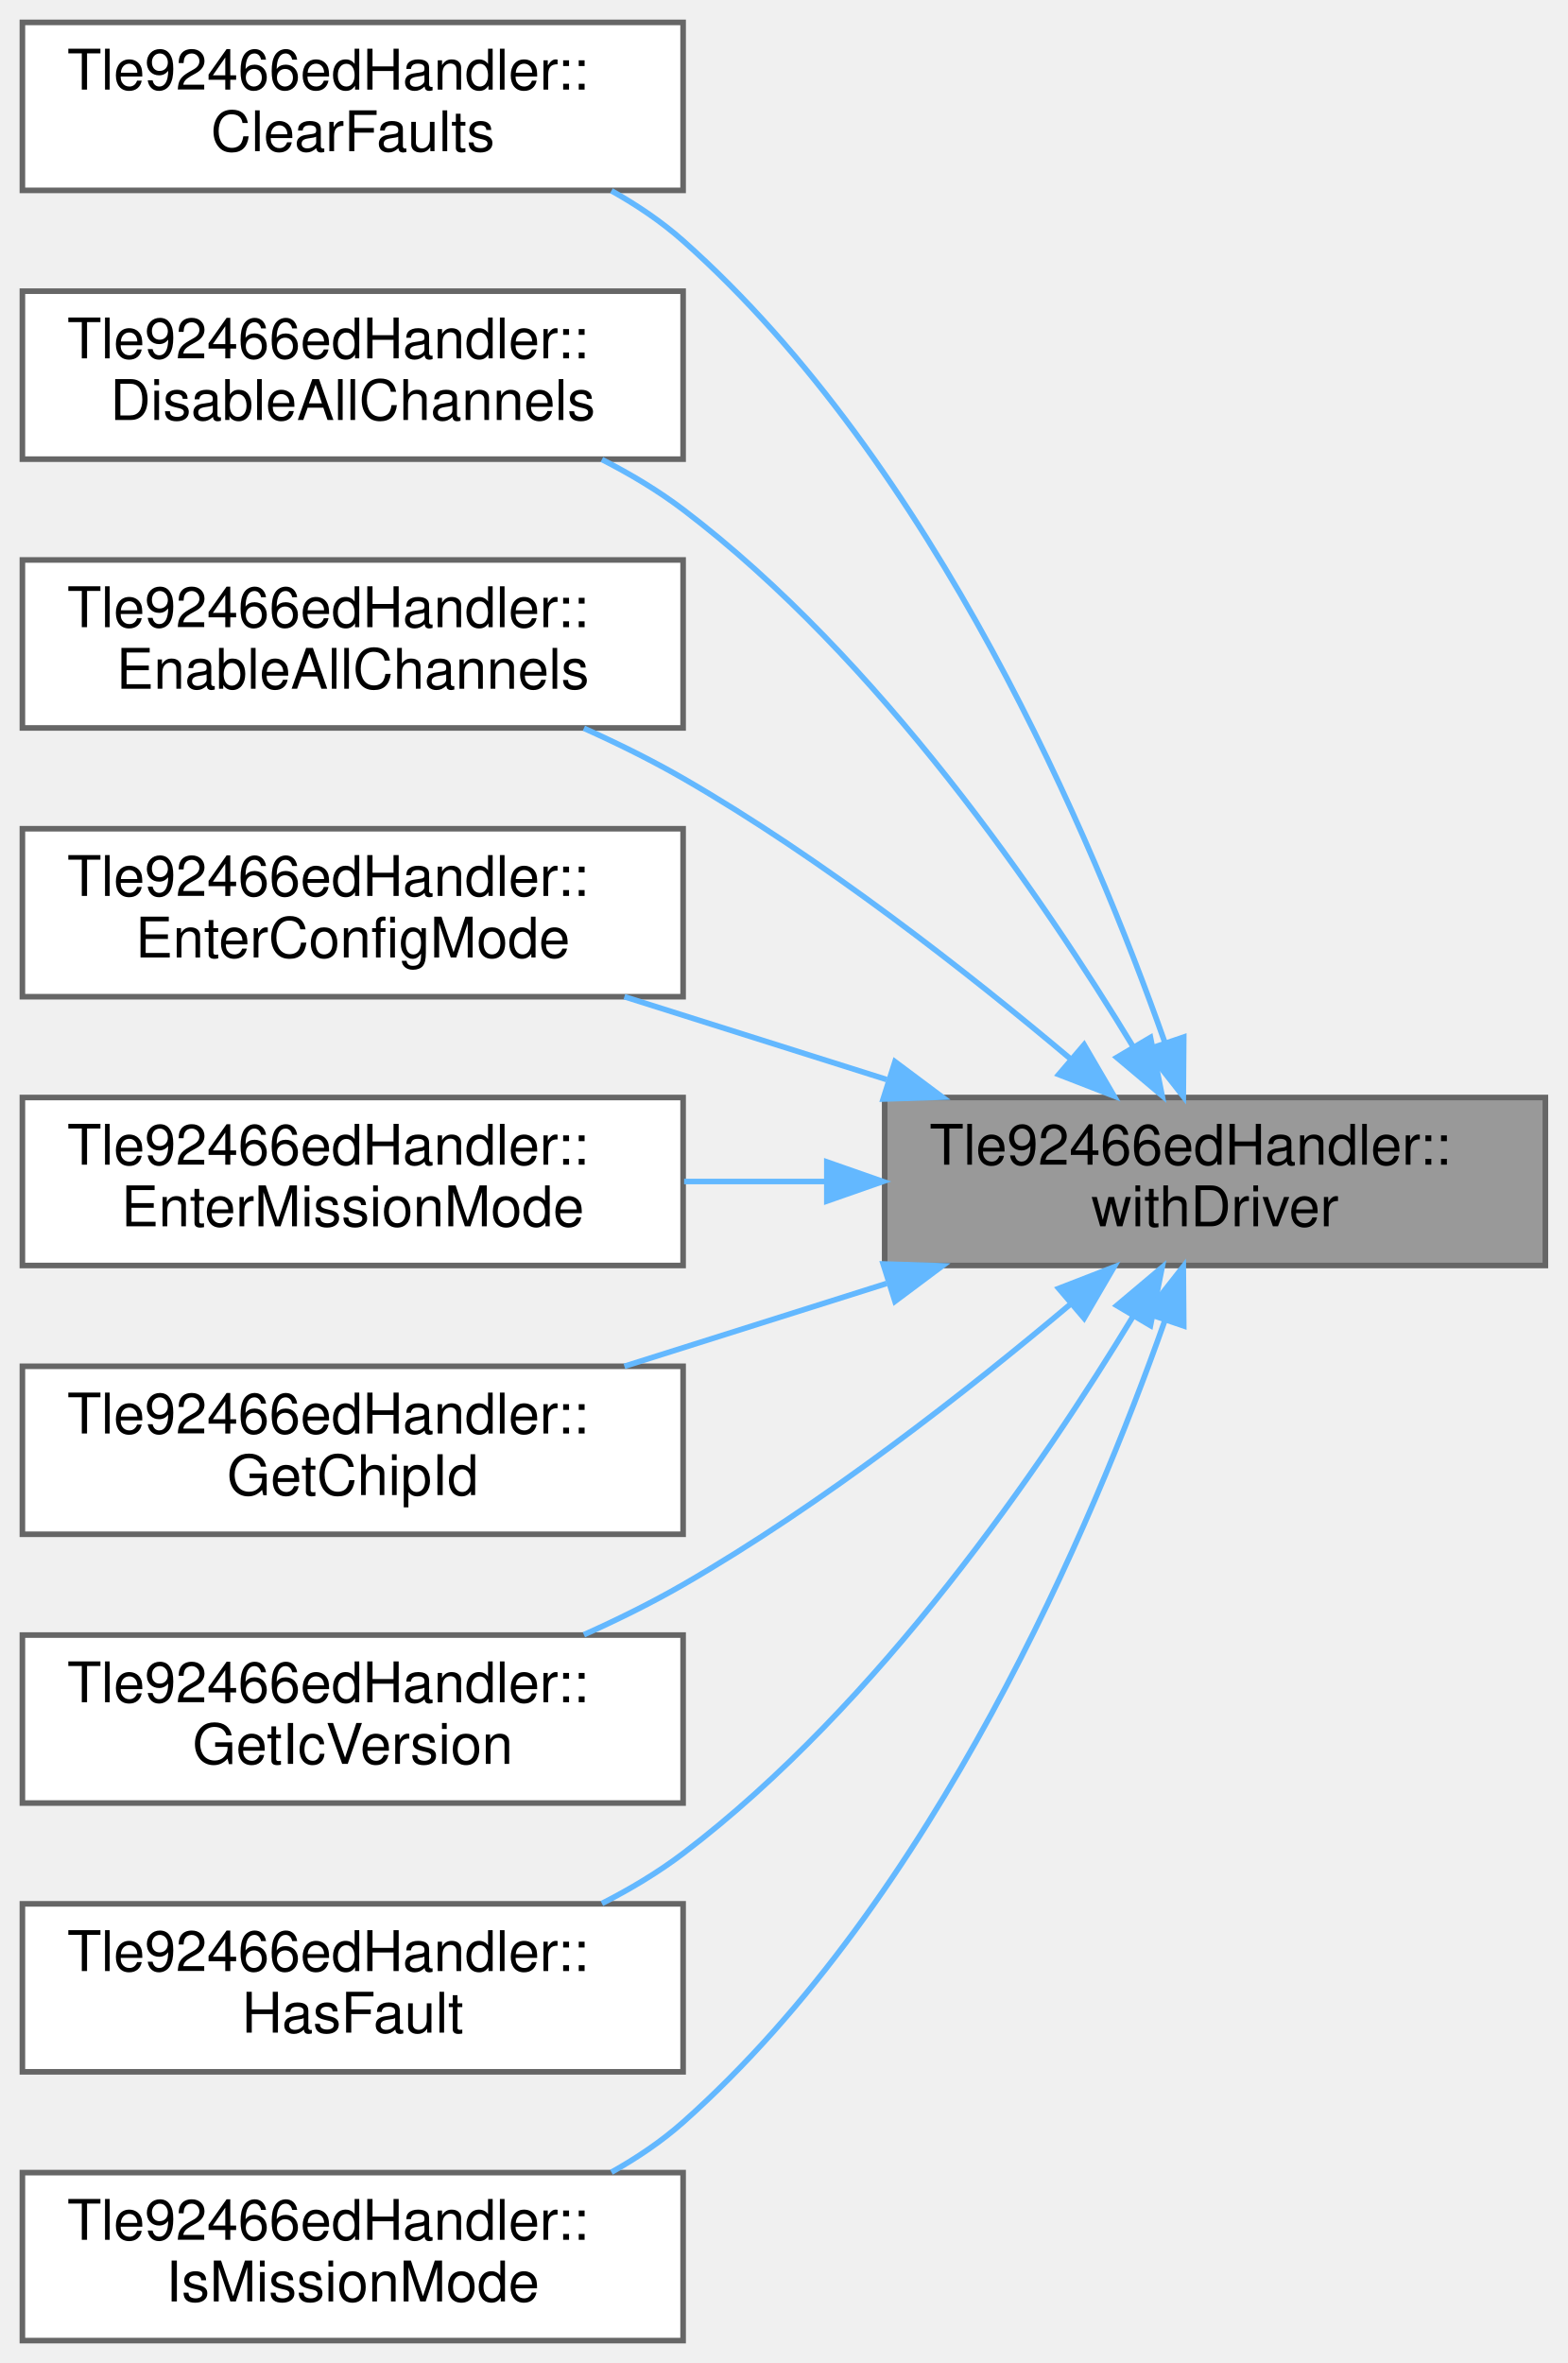
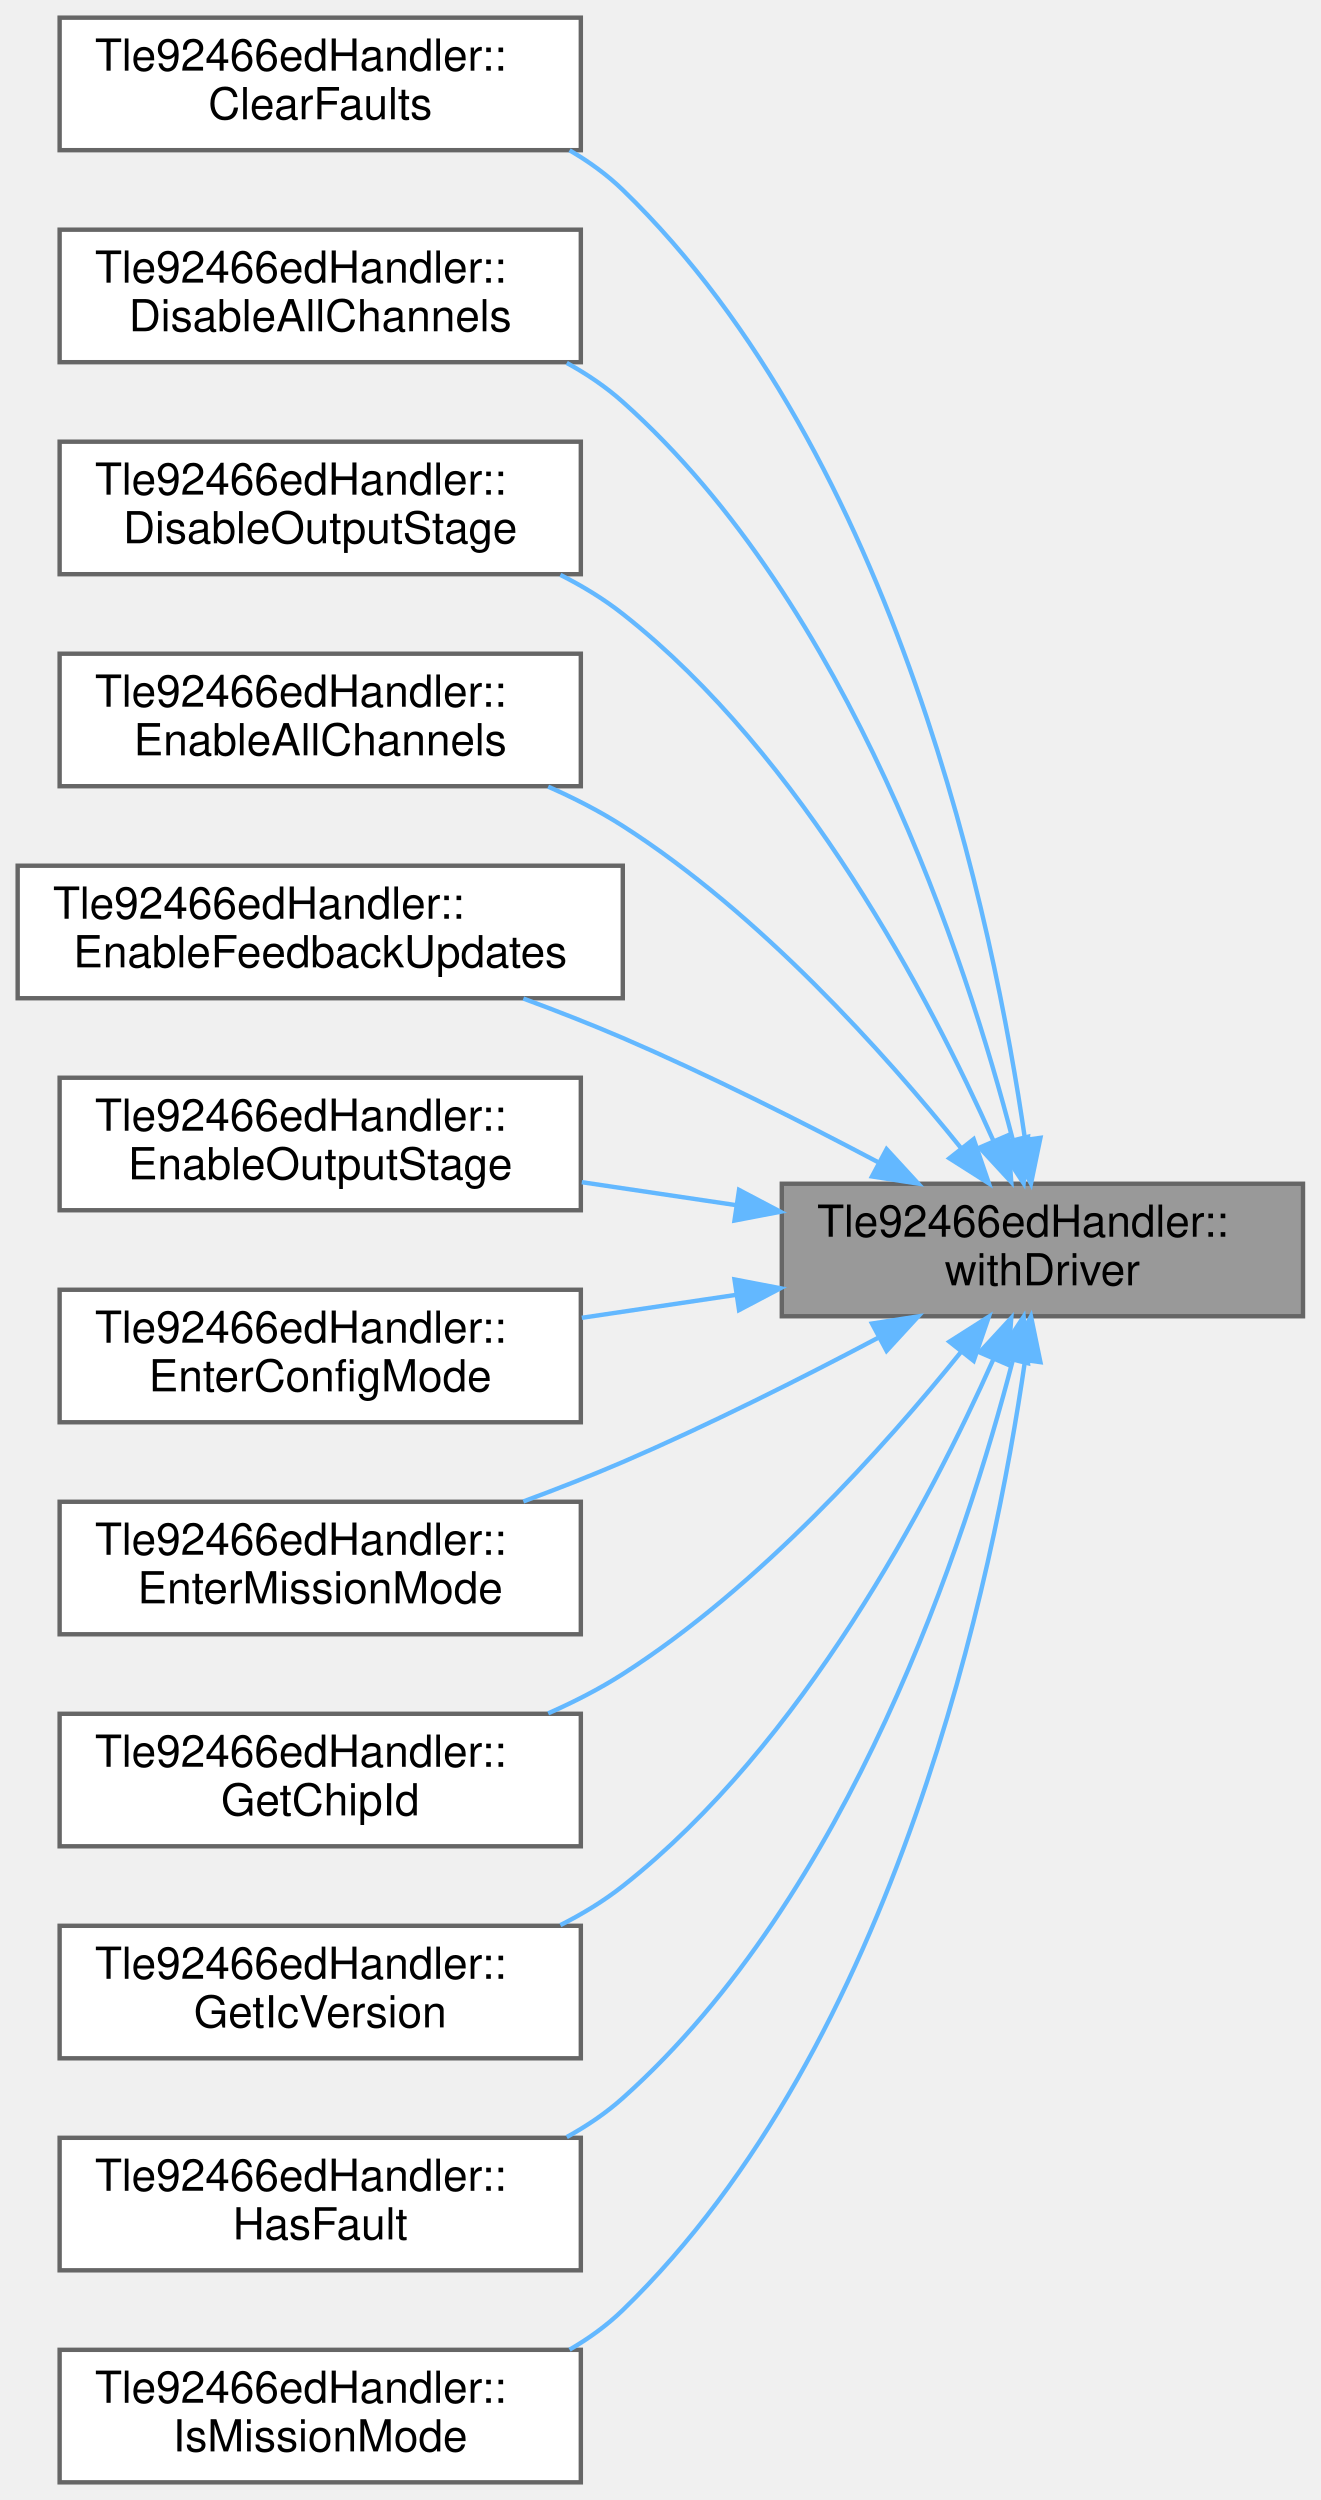
- <svg xmlns="http://www.w3.org/2000/svg" xmlns:xlink="http://www.w3.org/1999/xlink" width="280pt" height="422pt" viewBox="0.00 0.00 280.00 422.00">
-   <g id="graph0" class="graph" transform="scale(1 1) rotate(0) translate(4 418)">
+ <svg xmlns="http://www.w3.org/2000/svg" xmlns:xlink="http://www.w3.org/1999/xlink" width="299pt" height="566pt" viewBox="0.00 0.00 299.00 566.00">
+   <g id="graph0" class="graph" transform="scale(1 1) rotate(0) translate(4 562)">
    <g id="Node000001" class="node">
      <g id="a_Node000001">
        <a xlink:title="Execute a lambda with a locked, initialized driver.">
-           <polygon fill="#999999" stroke="#666666" points="272,-222 154,-222 154,-192 272,-192 272,-222" />
-           <text text-anchor="start" x="162" y="-210" font-family="Helvetica,sans-Serif" font-size="10.00">Tle92466edHandler::</text>
-           <text text-anchor="middle" x="213" y="-199" font-family="Helvetica,sans-Serif" font-size="10.00">withDriver</text>
+           <polygon fill="#999999" stroke="#666666" points="291,-294 173,-294 173,-264 291,-264 291,-294" />
+           <text text-anchor="start" x="181" y="-282" font-family="Helvetica,sans-Serif" font-size="10.00">Tle92466edHandler::</text>
+           <text text-anchor="middle" x="232" y="-271" font-family="Helvetica,sans-Serif" font-size="10.00">withDriver</text>
        </a>
      </g>
    </g>
    <g id="Node000002" class="node">
      <g id="a_Node000002">
        <a xlink:href="classTle92466edHandler.html#ab3123678e6df690f5669fd89079e0a4e" target="_top" xlink:title="Clear all fault flags.">
-           <polygon fill="white" stroke="#666666" points="118,-414 0,-414 0,-384 118,-384 118,-414" />
-           <text text-anchor="start" x="8" y="-402" font-family="Helvetica,sans-Serif" font-size="10.00">Tle92466edHandler::</text>
-           <text text-anchor="middle" x="59" y="-391" font-family="Helvetica,sans-Serif" font-size="10.00">ClearFaults</text>
+           <polygon fill="white" stroke="#666666" points="127.5,-558 9.5,-558 9.5,-528 127.5,-528 127.5,-558" />
+           <text text-anchor="start" x="17.5" y="-546" font-family="Helvetica,sans-Serif" font-size="10.00">Tle92466edHandler::</text>
+           <text text-anchor="middle" x="68.5" y="-535" font-family="Helvetica,sans-Serif" font-size="10.00">ClearFaults</text>
        </a>
      </g>
    </g>
    <g id="edge1_Node000001_Node000002" class="edge">
      <g id="a_edge1_Node000001_Node000002">
        <a xlink:title=" ">
-           <path fill="none" stroke="#63b8ff" d="M204,-231.94C191.24,-268.06 163.02,-334.99 118,-375 114.17,-378.4 109.79,-381.36 105.2,-383.93" />
-           <polygon fill="#63b8ff" stroke="#63b8ff" points="207.41,-232.79 207.33,-222.19 200.78,-230.53 207.41,-232.79" />
+           <path fill="none" stroke="#63b8ff" d="M228.04,-304.21C221.06,-352.54 199.17,-458.77 137,-519 133.43,-522.46 129.32,-525.43 124.94,-527.97" />
+           <polygon fill="#63b8ff" stroke="#63b8ff" points="231.55,-304.39 229.41,-294.02 224.61,-303.46 231.55,-304.39" />
        </a>
      </g>
    </g>
    <g id="Node000003" class="node">
      <g id="a_Node000003">
        <a xlink:href="classTle92466edHandler.html#ac37cbbcce53c7a55657ee61cd5015190" target="_top" xlink:title="Disable all channels.">
-           <polygon fill="white" stroke="#666666" points="118,-366 0,-366 0,-336 118,-336 118,-366" />
-           <text text-anchor="start" x="8" y="-354" font-family="Helvetica,sans-Serif" font-size="10.00">Tle92466edHandler::</text>
-           <text text-anchor="middle" x="59" y="-343" font-family="Helvetica,sans-Serif" font-size="10.00">DisableAllChannels</text>
+           <polygon fill="white" stroke="#666666" points="127.5,-510 9.5,-510 9.5,-480 127.5,-480 127.5,-510" />
+           <text text-anchor="start" x="17.5" y="-498" font-family="Helvetica,sans-Serif" font-size="10.00">Tle92466edHandler::</text>
+           <text text-anchor="middle" x="68.5" y="-487" font-family="Helvetica,sans-Serif" font-size="10.00">DisableAllChannels</text>
        </a>
      </g>
    </g>
    <g id="edge2_Node000001_Node000003" class="edge">
      <g id="a_edge2_Node000001_Node000003">
        <a xlink:title=" ">
-           <path fill="none" stroke="#63b8ff" d="M198.4,-231.03C182.26,-257.67 153.07,-300.38 118,-327 113.57,-330.36 108.61,-333.33 103.5,-335.94" />
-           <polygon fill="#63b8ff" stroke="#63b8ff" points="201.47,-232.72 203.55,-222.33 195.45,-229.15 201.47,-232.72" />
+           <path fill="none" stroke="#63b8ff" d="M225.29,-303.98C214.76,-344.61 188.48,-425.07 137,-471 133.2,-474.4 128.88,-477.32 124.31,-479.83" />
+           <polygon fill="#63b8ff" stroke="#63b8ff" points="228.73,-304.64 227.75,-294.1 221.94,-302.96 228.73,-304.64" />
        </a>
      </g>
    </g>
    <g id="Node000004" class="node">
      <g id="a_Node000004">
-         <a xlink:href="classTle92466edHandler.html#a1ee30771436827a1499a379aa7e5ab49" target="_top" xlink:title="Enable all channels.">
-           <polygon fill="white" stroke="#666666" points="118,-318 0,-318 0,-288 118,-288 118,-318" />
-           <text text-anchor="start" x="8" y="-306" font-family="Helvetica,sans-Serif" font-size="10.00">Tle92466edHandler::</text>
-           <text text-anchor="middle" x="59" y="-295" font-family="Helvetica,sans-Serif" font-size="10.00">EnableAllChannels</text>
+         <a xlink:href="classTle92466edHandler.html#a7785b8d56d0bd25001e5bdf9b8d557a2" target="_top" xlink:title="Drive the chip's EN pin LOW to gate off the output stage. SPI access remains functional; only the hig...">
+           <polygon fill="white" stroke="#666666" points="127.5,-462 9.5,-462 9.5,-432 127.5,-432 127.5,-462" />
+           <text text-anchor="start" x="17.5" y="-450" font-family="Helvetica,sans-Serif" font-size="10.00">Tle92466edHandler::</text>
+           <text text-anchor="middle" x="68.5" y="-439" font-family="Helvetica,sans-Serif" font-size="10.00">DisableOutputStage</text>
        </a>
      </g>
    </g>
    <g id="edge3_Node000001_Node000004" class="edge">
      <g id="a_edge3_Node000001_Node000004">
        <a xlink:title=" ">
-           <path fill="none" stroke="#63b8ff" d="M187.14,-228.94C168.89,-244.3 143.02,-264.58 118,-279 112.43,-282.21 106.35,-285.22 100.28,-287.94" />
-           <polygon fill="#63b8ff" stroke="#63b8ff" points="189.62,-231.42 194.96,-222.27 185.08,-226.1 189.62,-231.42" />
+           <path fill="none" stroke="#63b8ff" d="M220.84,-303.88C206.62,-335.79 177.85,-390.83 137,-423 132.7,-426.39 127.88,-429.32 122.86,-431.85" />
+           <polygon fill="#63b8ff" stroke="#63b8ff" points="224.19,-304.96 224.95,-294.39 217.77,-302.18 224.19,-304.96" />
        </a>
      </g>
    </g>
    <g id="Node000005" class="node">
      <g id="a_Node000005">
-         <a xlink:href="classTle92466edHandler.html#a19b966bb109b988eb98d319b76908667" target="_top" xlink:title="Enter config mode (for register writes).">
-           <polygon fill="white" stroke="#666666" points="118,-270 0,-270 0,-240 118,-240 118,-270" />
-           <text text-anchor="start" x="8" y="-258" font-family="Helvetica,sans-Serif" font-size="10.00">Tle92466edHandler::</text>
-           <text text-anchor="middle" x="59" y="-247" font-family="Helvetica,sans-Serif" font-size="10.00">EnterConfigMode</text>
+         <a xlink:href="classTle92466edHandler.html#a1ee30771436827a1499a379aa7e5ab49" target="_top" xlink:title="Enable all channels.">
+           <polygon fill="white" stroke="#666666" points="127.5,-414 9.5,-414 9.5,-384 127.5,-384 127.5,-414" />
+           <text text-anchor="start" x="17.5" y="-402" font-family="Helvetica,sans-Serif" font-size="10.00">Tle92466edHandler::</text>
+           <text text-anchor="middle" x="68.5" y="-391" font-family="Helvetica,sans-Serif" font-size="10.00">EnableAllChannels</text>
        </a>
      </g>
    </g>
    <g id="edge4_Node000001_Node000005" class="edge">
      <g id="a_edge4_Node000001_Node000005">
        <a xlink:title=" ">
-           <path fill="none" stroke="#63b8ff" d="M154.35,-225.21C138.89,-230.09 122.35,-235.31 107.51,-240" />
-           <polygon fill="#63b8ff" stroke="#63b8ff" points="155.84,-228.4 164.32,-222.06 153.73,-221.73 155.84,-228.4" />
+           <path fill="none" stroke="#63b8ff" d="M213.59,-302.06C196.27,-323.58 167.88,-355.26 137,-375 131.76,-378.35 125.99,-381.31 120.1,-383.9" />
+           <polygon fill="#63b8ff" stroke="#63b8ff" points="216.44,-304.1 219.88,-294.08 210.94,-299.76 216.44,-304.1" />
        </a>
      </g>
    </g>
    <g id="Node000006" class="node">
      <g id="a_Node000006">
-         <a xlink:href="classTle92466edHandler.html#aee10ff4c219a042d260a6b1f58a9219a" target="_top" xlink:title="Enter mission mode (enable outputs after configuration).">
-           <polygon fill="white" stroke="#666666" points="118,-222 0,-222 0,-192 118,-192 118,-222" />
-           <text text-anchor="start" x="8" y="-210" font-family="Helvetica,sans-Serif" font-size="10.00">Tle92466edHandler::</text>
-           <text text-anchor="middle" x="59" y="-199" font-family="Helvetica,sans-Serif" font-size="10.00">EnterMissionMode</text>
+         <a xlink:href="classTle92466edHandler.html#ad9d8117d83234cdd7947aeeb40281b36" target="_top" xlink:title="Clear the FB_FRZ register so the chip updates FB_DC / FB_I_AVG / FB_VBAT on every channel.">
+           <polygon fill="white" stroke="#666666" points="137,-366 0,-366 0,-336 137,-336 137,-366" />
+           <text text-anchor="start" x="8" y="-354" font-family="Helvetica,sans-Serif" font-size="10.00">Tle92466edHandler::</text>
+           <text text-anchor="middle" x="68.5" y="-343" font-family="Helvetica,sans-Serif" font-size="10.00">EnableFeedbackUpdates</text>
        </a>
      </g>
    </g>
    <g id="edge5_Node000001_Node000006" class="edge">
      <g id="a_edge5_Node000001_Node000006">
        <a xlink:title=" ">
-           <path fill="none" stroke="#63b8ff" d="M143.46,-207C135.01,-207 126.45,-207 118.18,-207" />
-           <polygon fill="#63b8ff" stroke="#63b8ff" points="143.67,-210.5 153.67,-207 143.67,-203.5 143.67,-210.5" />
+           <path fill="none" stroke="#63b8ff" d="M194.74,-298.91C177.5,-308.02 156.45,-318.62 137,-327 129.8,-330.1 122.06,-333.13 114.48,-335.93" />
+           <polygon fill="#63b8ff" stroke="#63b8ff" points="196.72,-301.83 203.89,-294.03 193.42,-295.65 196.72,-301.83" />
        </a>
      </g>
    </g>
    <g id="Node000007" class="node">
      <g id="a_Node000007">
-         <a xlink:href="classTle92466edHandler.html#a4c646ee5db271f07517cc15e8a623f0e" target="_top" xlink:title="Get chip ID (returns 0 on error).">
-           <polygon fill="white" stroke="#666666" points="118,-174 0,-174 0,-144 118,-144 118,-174" />
-           <text text-anchor="start" x="8" y="-162" font-family="Helvetica,sans-Serif" font-size="10.00">Tle92466edHandler::</text>
-           <text text-anchor="middle" x="59" y="-151" font-family="Helvetica,sans-Serif" font-size="10.00">GetChipId</text>
+         <a xlink:href="classTle92466edHandler.html#aec30fe1266505d13b73f02c7f92e1618" target="_top" xlink:title="Drive the chip's hardware EN pin HIGH so the output stage can deliver current to the load.">
+           <polygon fill="white" stroke="#666666" points="127.5,-318 9.5,-318 9.5,-288 127.5,-288 127.5,-318" />
+           <text text-anchor="start" x="17.5" y="-306" font-family="Helvetica,sans-Serif" font-size="10.00">Tle92466edHandler::</text>
+           <text text-anchor="middle" x="68.5" y="-295" font-family="Helvetica,sans-Serif" font-size="10.00">EnableOutputStage</text>
        </a>
      </g>
    </g>
    <g id="edge6_Node000001_Node000007" class="edge">
      <g id="a_edge6_Node000001_Node000007">
        <a xlink:title=" ">
-           <path fill="none" stroke="#63b8ff" d="M154.35,-188.79C138.89,-183.91 122.35,-178.69 107.51,-174" />
-           <polygon fill="#63b8ff" stroke="#63b8ff" points="153.73,-192.27 164.32,-191.94 155.84,-185.6 153.73,-192.27" />
+           <path fill="none" stroke="#63b8ff" d="M162.61,-289.16C151,-290.89 139.04,-292.67 127.72,-294.35" />
+           <polygon fill="#63b8ff" stroke="#63b8ff" points="163.32,-292.6 172.69,-287.66 162.29,-285.67 163.32,-292.6" />
        </a>
      </g>
    </g>
    <g id="Node000008" class="node">
      <g id="a_Node000008">
-         <a xlink:href="classTle92466edHandler.html#a0c29d4ada1c9247dc90fb64d914dec1f" target="_top" xlink:title="Get IC version (returns 0 on error).">
-           <polygon fill="white" stroke="#666666" points="118,-126 0,-126 0,-96 118,-96 118,-126" />
-           <text text-anchor="start" x="8" y="-114" font-family="Helvetica,sans-Serif" font-size="10.00">Tle92466edHandler::</text>
-           <text text-anchor="middle" x="59" y="-103" font-family="Helvetica,sans-Serif" font-size="10.00">GetIcVersion</text>
+         <a xlink:href="classTle92466edHandler.html#a19b966bb109b988eb98d319b76908667" target="_top" xlink:title="Enter config mode (for register writes).">
+           <polygon fill="white" stroke="#666666" points="127.5,-270 9.5,-270 9.5,-240 127.5,-240 127.5,-270" />
+           <text text-anchor="start" x="17.5" y="-258" font-family="Helvetica,sans-Serif" font-size="10.00">Tle92466edHandler::</text>
+           <text text-anchor="middle" x="68.5" y="-247" font-family="Helvetica,sans-Serif" font-size="10.00">EnterConfigMode</text>
        </a>
      </g>
    </g>
    <g id="edge7_Node000001_Node000008" class="edge">
      <g id="a_edge7_Node000001_Node000008">
        <a xlink:title=" ">
-           <path fill="none" stroke="#63b8ff" d="M187.14,-185.06C168.89,-169.7 143.02,-149.42 118,-135 112.43,-131.79 106.35,-128.78 100.28,-126.06" />
-           <polygon fill="#63b8ff" stroke="#63b8ff" points="185.08,-187.9 194.96,-191.73 189.62,-182.58 185.08,-187.9" />
+           <path fill="none" stroke="#63b8ff" d="M162.61,-268.84C151,-267.11 139.04,-265.33 127.72,-263.65" />
+           <polygon fill="#63b8ff" stroke="#63b8ff" points="162.29,-272.33 172.69,-270.34 163.32,-265.4 162.29,-272.33" />
        </a>
      </g>
    </g>
    <g id="Node000009" class="node">
      <g id="a_Node000009">
-         <a xlink:href="classTle92466edHandler.html#ab86e6d3eb2dca25154a8fa7c42ddb945" target="_top" xlink:title="Check if any fault is present.">
-           <polygon fill="white" stroke="#666666" points="118,-78 0,-78 0,-48 118,-48 118,-78" />
-           <text text-anchor="start" x="8" y="-66" font-family="Helvetica,sans-Serif" font-size="10.00">Tle92466edHandler::</text>
-           <text text-anchor="middle" x="59" y="-55" font-family="Helvetica,sans-Serif" font-size="10.00">HasFault</text>
+         <a xlink:href="classTle92466edHandler.html#aee10ff4c219a042d260a6b1f58a9219a" target="_top" xlink:title="Enter mission mode (enable outputs after configuration).">
+           <polygon fill="white" stroke="#666666" points="127.5,-222 9.5,-222 9.5,-192 127.5,-192 127.5,-222" />
+           <text text-anchor="start" x="17.5" y="-210" font-family="Helvetica,sans-Serif" font-size="10.00">Tle92466edHandler::</text>
+           <text text-anchor="middle" x="68.5" y="-199" font-family="Helvetica,sans-Serif" font-size="10.00">EnterMissionMode</text>
        </a>
      </g>
    </g>
    <g id="edge8_Node000001_Node000009" class="edge">
      <g id="a_edge8_Node000001_Node000009">
        <a xlink:title=" ">
-           <path fill="none" stroke="#63b8ff" d="M198.4,-182.97C182.26,-156.33 153.07,-113.62 118,-87 113.57,-83.64 108.61,-80.67 103.5,-78.06" />
-           <polygon fill="#63b8ff" stroke="#63b8ff" points="195.45,-184.85 203.55,-191.67 201.47,-181.28 195.45,-184.85" />
+           <path fill="none" stroke="#63b8ff" d="M194.74,-259.09C177.5,-249.98 156.45,-239.38 137,-231 129.8,-227.9 122.06,-224.87 114.48,-222.07" />
+           <polygon fill="#63b8ff" stroke="#63b8ff" points="193.42,-262.35 203.89,-263.97 196.72,-256.17 193.42,-262.35" />
        </a>
      </g>
    </g>
    <g id="Node000010" class="node">
      <g id="a_Node000010">
-         <a xlink:href="classTle92466edHandler.html#a6bcbd117208f3e44f2216d45541eb4fa" target="_top" xlink:title="Check if in mission mode.">
-           <polygon fill="white" stroke="#666666" points="118,-30 0,-30 0,0 118,0 118,-30" />
-           <text text-anchor="start" x="8" y="-18" font-family="Helvetica,sans-Serif" font-size="10.00">Tle92466edHandler::</text>
-           <text text-anchor="middle" x="59" y="-7" font-family="Helvetica,sans-Serif" font-size="10.00">IsMissionMode</text>
+         <a xlink:href="classTle92466edHandler.html#a4c646ee5db271f07517cc15e8a623f0e" target="_top" xlink:title="Get chip ID (returns 0 on error).">
+           <polygon fill="white" stroke="#666666" points="127.5,-174 9.5,-174 9.5,-144 127.5,-144 127.5,-174" />
+           <text text-anchor="start" x="17.5" y="-162" font-family="Helvetica,sans-Serif" font-size="10.00">Tle92466edHandler::</text>
+           <text text-anchor="middle" x="68.5" y="-151" font-family="Helvetica,sans-Serif" font-size="10.00">GetChipId</text>
        </a>
      </g>
    </g>
    <g id="edge9_Node000001_Node000010" class="edge">
      <g id="a_edge9_Node000001_Node000010">
        <a xlink:title=" ">
-           <path fill="none" stroke="#63b8ff" d="M204,-182.06C191.24,-145.94 163.02,-79.01 118,-39 114.17,-35.6 109.79,-32.64 105.2,-30.07" />
-           <polygon fill="#63b8ff" stroke="#63b8ff" points="200.78,-183.47 207.33,-191.81 207.41,-181.21 200.78,-183.47" />
+           <path fill="none" stroke="#63b8ff" d="M213.59,-255.94C196.27,-234.42 167.88,-202.74 137,-183 131.76,-179.65 125.99,-176.69 120.1,-174.1" />
+           <polygon fill="#63b8ff" stroke="#63b8ff" points="210.94,-258.24 219.88,-263.92 216.44,-253.9 210.94,-258.24" />
+         </a>
+       </g>
+     </g>
+     <g id="Node000011" class="node">
+       <g id="a_Node000011">
+         <a xlink:href="classTle92466edHandler.html#a0c29d4ada1c9247dc90fb64d914dec1f" target="_top" xlink:title="Get IC version (returns 0 on error).">
+           <polygon fill="white" stroke="#666666" points="127.5,-126 9.5,-126 9.5,-96 127.5,-96 127.5,-126" />
+           <text text-anchor="start" x="17.5" y="-114" font-family="Helvetica,sans-Serif" font-size="10.00">Tle92466edHandler::</text>
+           <text text-anchor="middle" x="68.5" y="-103" font-family="Helvetica,sans-Serif" font-size="10.00">GetIcVersion</text>
+         </a>
+       </g>
+     </g>
+     <g id="edge10_Node000001_Node000011" class="edge">
+       <g id="a_edge10_Node000001_Node000011">
+         <a xlink:title=" ">
+           <path fill="none" stroke="#63b8ff" d="M220.84,-254.12C206.62,-222.21 177.85,-167.17 137,-135 132.7,-131.61 127.88,-128.68 122.86,-126.15" />
+           <polygon fill="#63b8ff" stroke="#63b8ff" points="217.77,-255.82 224.95,-263.61 224.19,-253.04 217.77,-255.82" />
+         </a>
+       </g>
+     </g>
+     <g id="Node000012" class="node">
+       <g id="a_Node000012">
+         <a xlink:href="classTle92466edHandler.html#ab86e6d3eb2dca25154a8fa7c42ddb945" target="_top" xlink:title="Check if any fault is present.">
+           <polygon fill="white" stroke="#666666" points="127.5,-78 9.5,-78 9.5,-48 127.5,-48 127.5,-78" />
+           <text text-anchor="start" x="17.5" y="-66" font-family="Helvetica,sans-Serif" font-size="10.00">Tle92466edHandler::</text>
+           <text text-anchor="middle" x="68.5" y="-55" font-family="Helvetica,sans-Serif" font-size="10.00">HasFault</text>
+         </a>
+       </g>
+     </g>
+     <g id="edge11_Node000001_Node000012" class="edge">
+       <g id="a_edge11_Node000001_Node000012">
+         <a xlink:title=" ">
+           <path fill="none" stroke="#63b8ff" d="M225.29,-254.02C214.76,-213.39 188.48,-132.93 137,-87 133.2,-83.6 128.88,-80.68 124.31,-78.17" />
+           <polygon fill="#63b8ff" stroke="#63b8ff" points="221.94,-255.04 227.75,-263.9 228.73,-253.36 221.94,-255.04" />
+         </a>
+       </g>
+     </g>
+     <g id="Node000013" class="node">
+       <g id="a_Node000013">
+         <a xlink:href="classTle92466edHandler.html#a6bcbd117208f3e44f2216d45541eb4fa" target="_top" xlink:title="Check if in mission mode.">
+           <polygon fill="white" stroke="#666666" points="127.5,-30 9.5,-30 9.5,0 127.5,0 127.5,-30" />
+           <text text-anchor="start" x="17.5" y="-18" font-family="Helvetica,sans-Serif" font-size="10.00">Tle92466edHandler::</text>
+           <text text-anchor="middle" x="68.5" y="-7" font-family="Helvetica,sans-Serif" font-size="10.00">IsMissionMode</text>
+         </a>
+       </g>
+     </g>
+     <g id="edge12_Node000001_Node000013" class="edge">
+       <g id="a_edge12_Node000001_Node000013">
+         <a xlink:title=" ">
+           <path fill="none" stroke="#63b8ff" d="M228.04,-253.79C221.06,-205.46 199.17,-99.23 137,-39 133.43,-35.54 129.32,-32.57 124.94,-30.03" />
+           <polygon fill="#63b8ff" stroke="#63b8ff" points="224.61,-254.54 229.41,-263.98 231.55,-253.61 224.61,-254.54" />
        </a>
      </g>
    </g>
  </g>
</svg>
